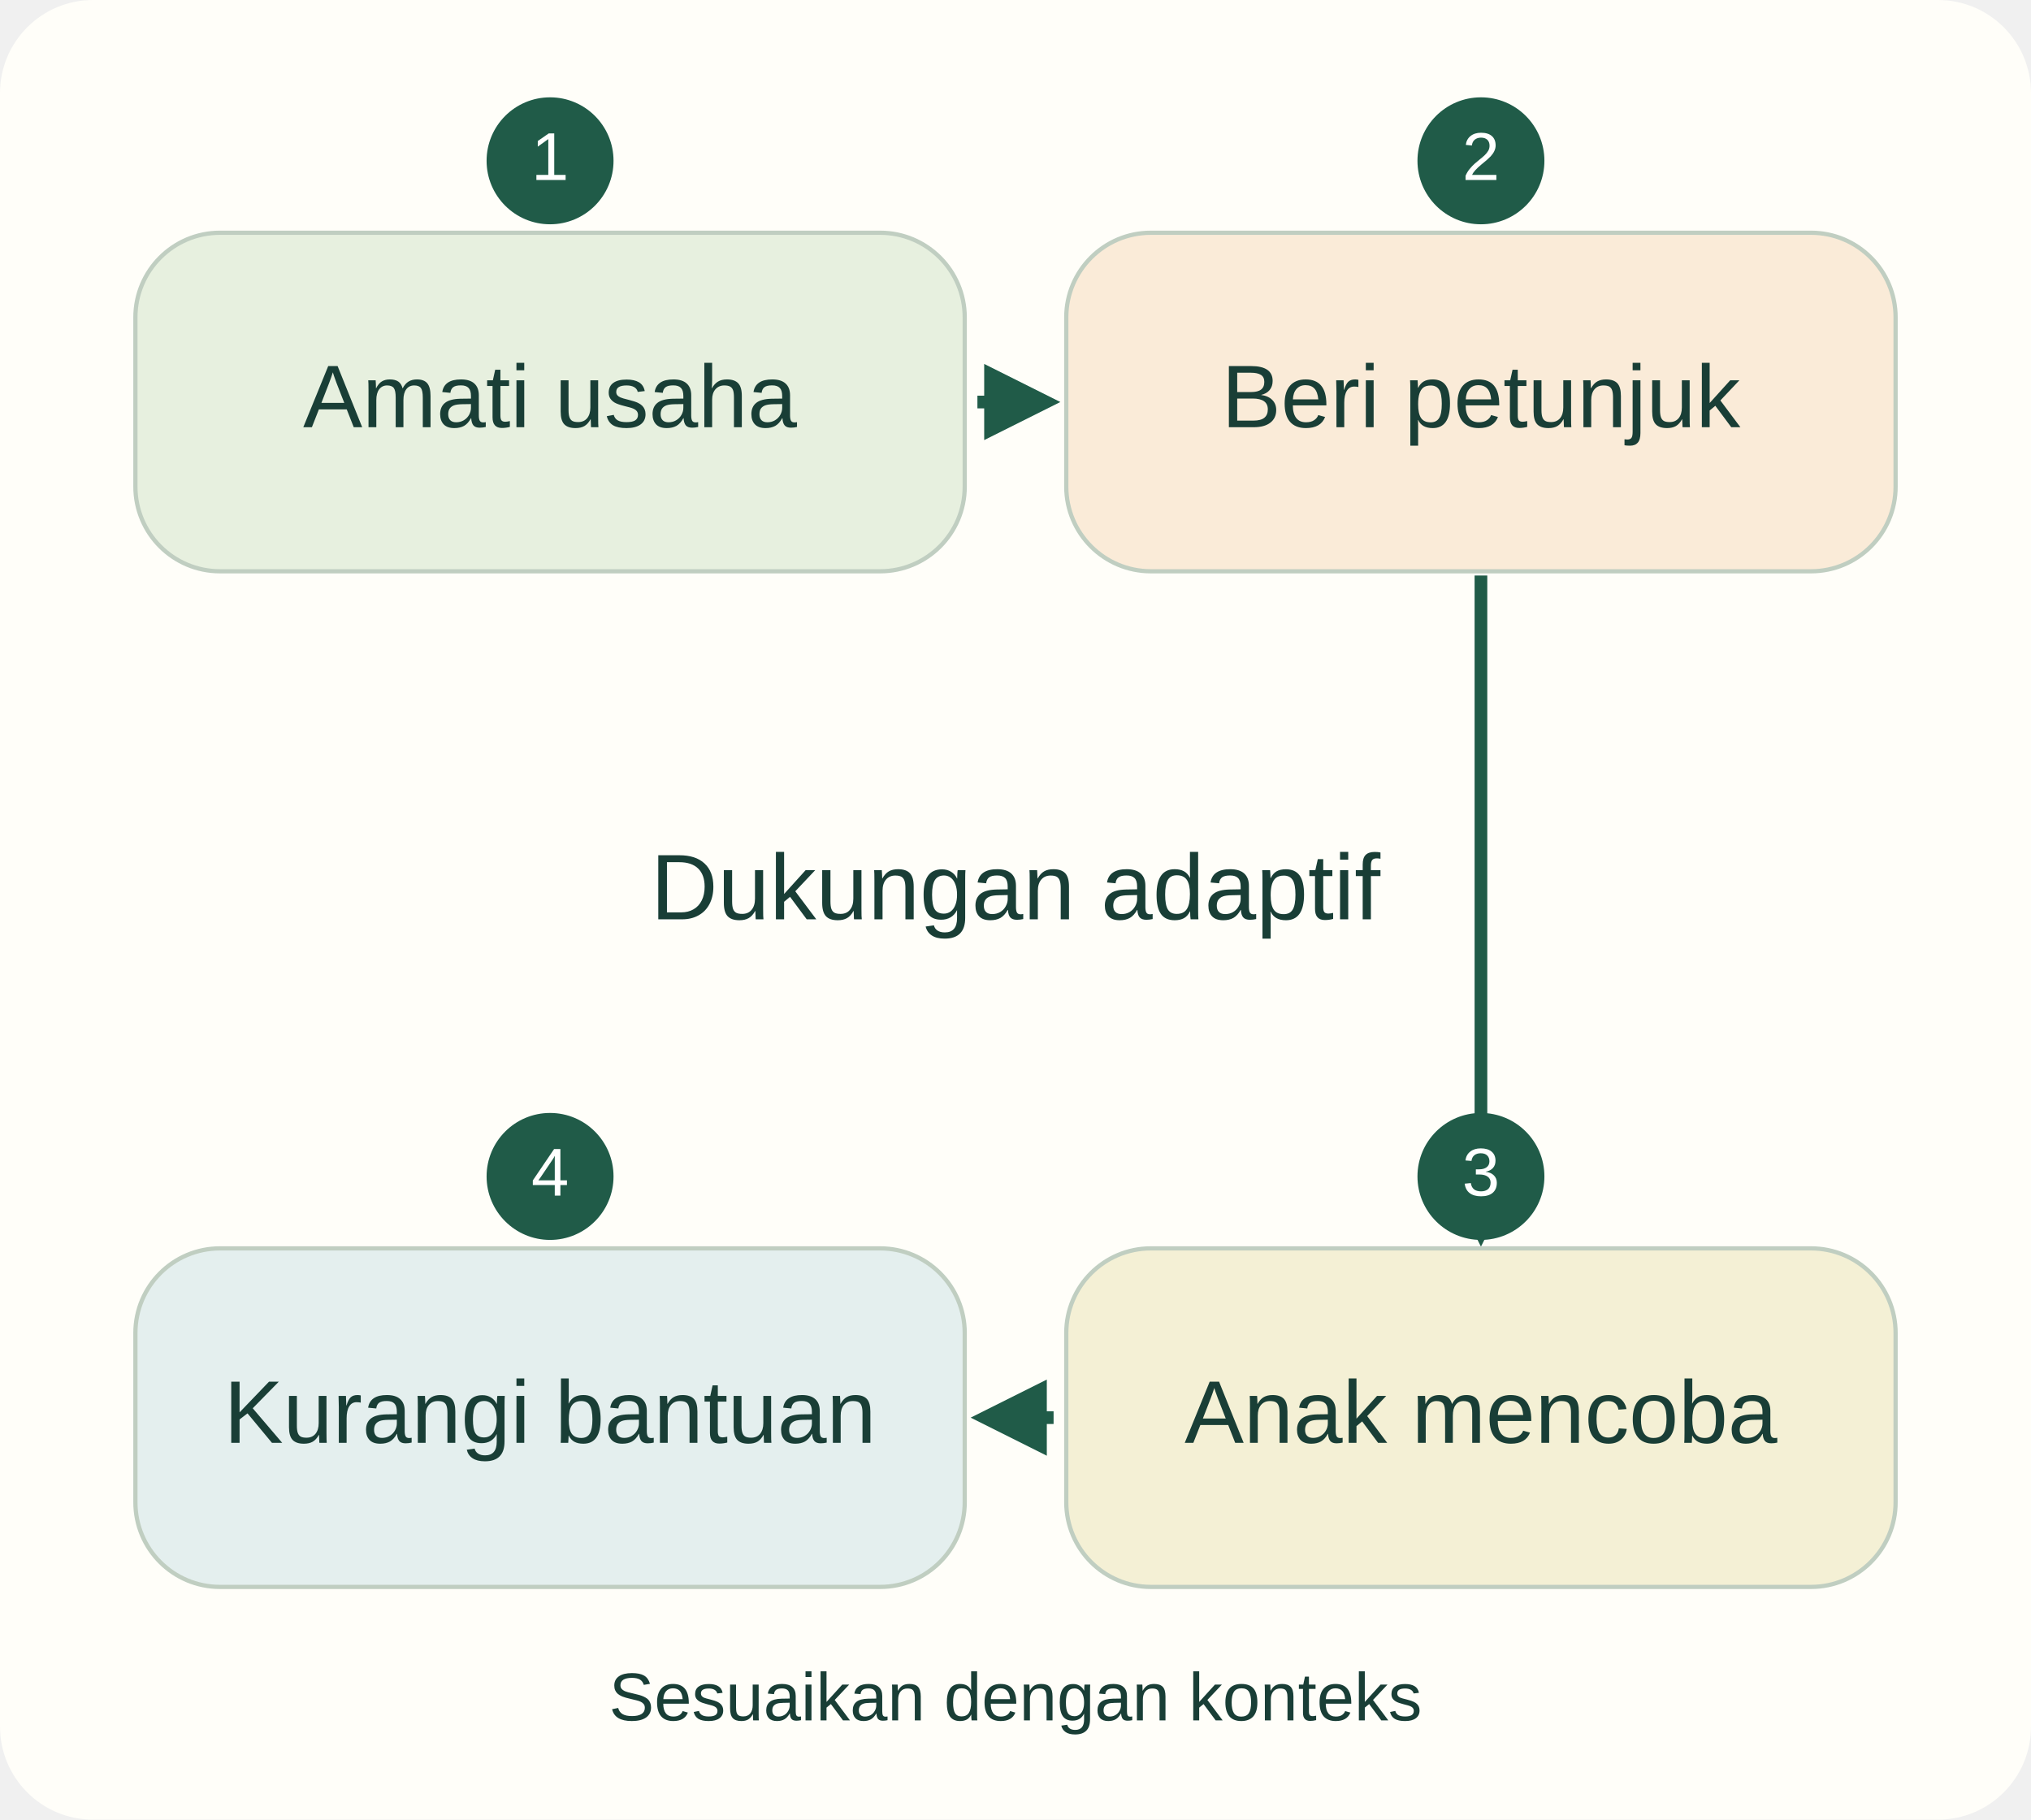
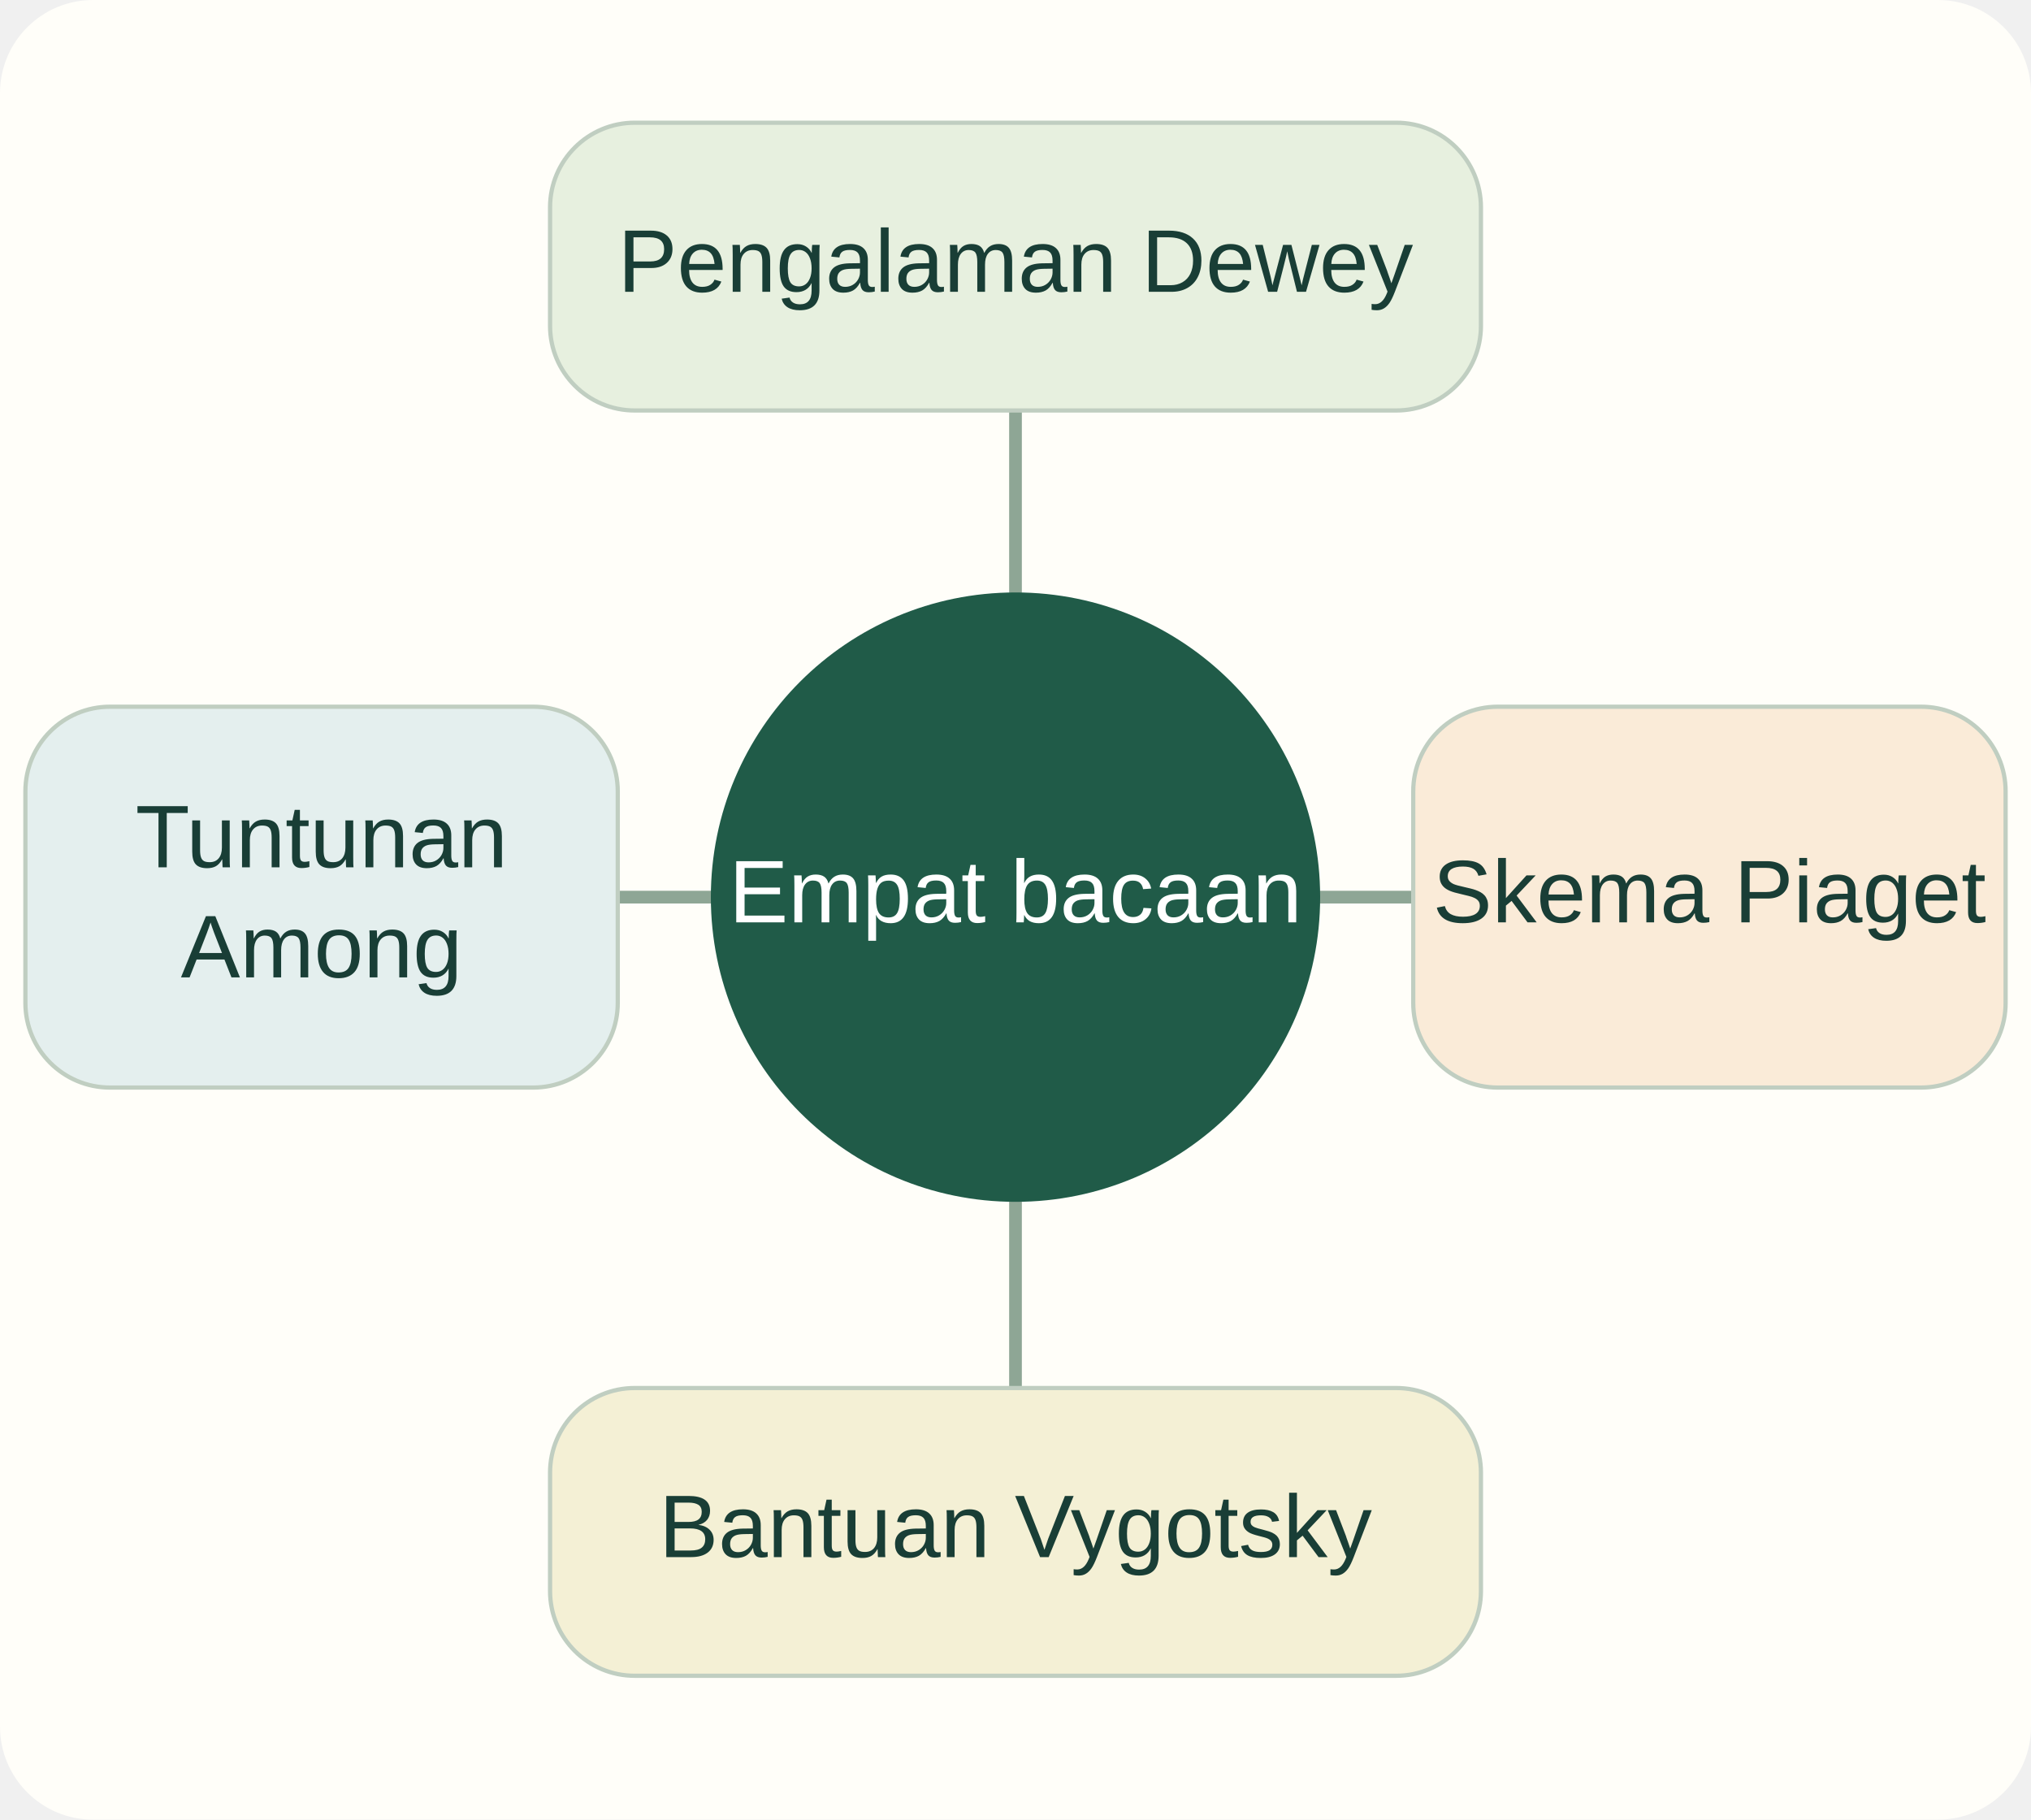
<svg xmlns="http://www.w3.org/2000/svg" viewBox="0 0 480 430" role="img" aria-labelledby="title desc">
  <defs>
    <marker id="arrow" viewBox="0 0 10 10" refX="8" refY="5" markerWidth="6" markerHeight="6" orient="auto-start-reverse">
      <path d="M0 0 L10 5 L0 10" fill="#205b48" />
    </marker>
  </defs>
  <rect width="480" height="430" rx="22" fill="#fffef9" />
-   <path d="M231,95 L247,95" fill="none" stroke="#205b48" stroke-width="3" marker-end="url(#arrow)" />
-   <path d="M350,136 L350,291" fill="none" stroke="#205b48" stroke-width="3" marker-end="url(#arrow)" />
-   <path d="M249,335 L233,335" fill="none" stroke="#205b48" stroke-width="3" marker-end="url(#arrow)" />
-   <rect x="32.0" y="55.0" width="196" height="80" rx="20" fill="#e7f0df" stroke="#c0cec1" />
-   <text x="130" y="95.0" text-anchor="middle" dominant-baseline="middle" font-family="Arial,sans-serif" font-size="21" fill="#193e36">Amati usaha</text>
-   <circle cx="130" cy="38" r="15" fill="#205b48" />
-   <text x="130" y="38.0" text-anchor="middle" dominant-baseline="middle" font-family="Arial,sans-serif" font-size="16" fill="white">1</text>
-   <rect x="252.0" y="55.0" width="196" height="80" rx="20" fill="#faebd8" stroke="#c0cec1" />
-   <text x="350" y="95.0" text-anchor="middle" dominant-baseline="middle" font-family="Arial,sans-serif" font-size="21" fill="#193e36">Beri petunjuk</text>
-   <circle cx="350" cy="38" r="15" fill="#205b48" />
-   <text x="350" y="38.0" text-anchor="middle" dominant-baseline="middle" font-family="Arial,sans-serif" font-size="16" fill="white">2</text>
-   <rect x="252.0" y="295.0" width="196" height="80" rx="20" fill="#f4f0d5" stroke="#c0cec1" />
-   <text x="350" y="335.0" text-anchor="middle" dominant-baseline="middle" font-family="Arial,sans-serif" font-size="21" fill="#193e36">Anak mencoba</text>
-   <circle cx="350" cy="278" r="15" fill="#205b48" />
-   <text x="350" y="278.0" text-anchor="middle" dominant-baseline="middle" font-family="Arial,sans-serif" font-size="16" fill="white">3</text>
-   <rect x="32.0" y="295.0" width="196" height="80" rx="20" fill="#e4efee" stroke="#c0cec1" />
-   <text x="130" y="335.0" text-anchor="middle" dominant-baseline="middle" font-family="Arial,sans-serif" font-size="21" fill="#193e36">Kurangi bantuan</text>
-   <circle cx="130" cy="278" r="15" fill="#205b48" />
-   <text x="130" y="278.0" text-anchor="middle" dominant-baseline="middle" font-family="Arial,sans-serif" font-size="16" fill="white">4</text>
-   <text x="240" y="211.0" text-anchor="middle" dominant-baseline="middle" font-family="Arial,sans-serif" font-size="22" fill="#193e36">Dukungan adaptif</text>
-   <text x="240" y="402.0" text-anchor="middle" dominant-baseline="middle" font-family="Arial,sans-serif" font-size="16" fill="#193e36">Sesuaikan dengan konteks</text>
+   <path d="M240,212 L240,63" stroke="#8ea695" stroke-width="3" />
+   <path d="M240,212 L365,212" stroke="#8ea695" stroke-width="3" />
+   <path d="M240,212 L240,362" stroke="#8ea695" stroke-width="3" />
+   <path d="M240,212 L115,212" stroke="#8ea695" stroke-width="3" />
+   <circle cx="240" cy="212" r="72" fill="#205b48" />
+   <text x="240" y="212.0" text-anchor="middle" dominant-baseline="middle" font-family="Arial,sans-serif" font-size="21" fill="white">Empat bacaan</text>
+   <rect x="130.0" y="29.0" width="220" height="68" rx="20" fill="#e7f0df" stroke="#c0cec1" />
+   <text x="240" y="63.0" text-anchor="middle" dominant-baseline="middle" font-family="Arial,sans-serif" font-size="21" fill="#193e36">Pengalaman Dewey</text>
+   <rect x="334.0" y="167.0" width="140" height="90" rx="20" fill="#faebd8" stroke="#c0cec1" />
+   <text x="404" y="212.0" text-anchor="middle" dominant-baseline="middle" font-family="Arial,sans-serif" font-size="21" fill="#193e36">Skema Piaget</text>
+   <rect x="130.0" y="328.0" width="220" height="68" rx="20" fill="#f4f0d5" stroke="#c0cec1" />
+   <text x="240" y="362.0" text-anchor="middle" dominant-baseline="middle" font-family="Arial,sans-serif" font-size="21" fill="#193e36">Bantuan Vygotsky</text>
+   <rect x="6.0" y="167.0" width="140" height="90" rx="20" fill="#e4efee" stroke="#c0cec1" />
+   <text x="76" y="199.0" text-anchor="middle" dominant-baseline="middle" font-family="Arial,sans-serif" font-size="21" fill="#193e36">Tuntunan</text>
+   <text x="76" y="225.0" text-anchor="middle" dominant-baseline="middle" font-family="Arial,sans-serif" font-size="21" fill="#193e36">Among</text>
</svg>
